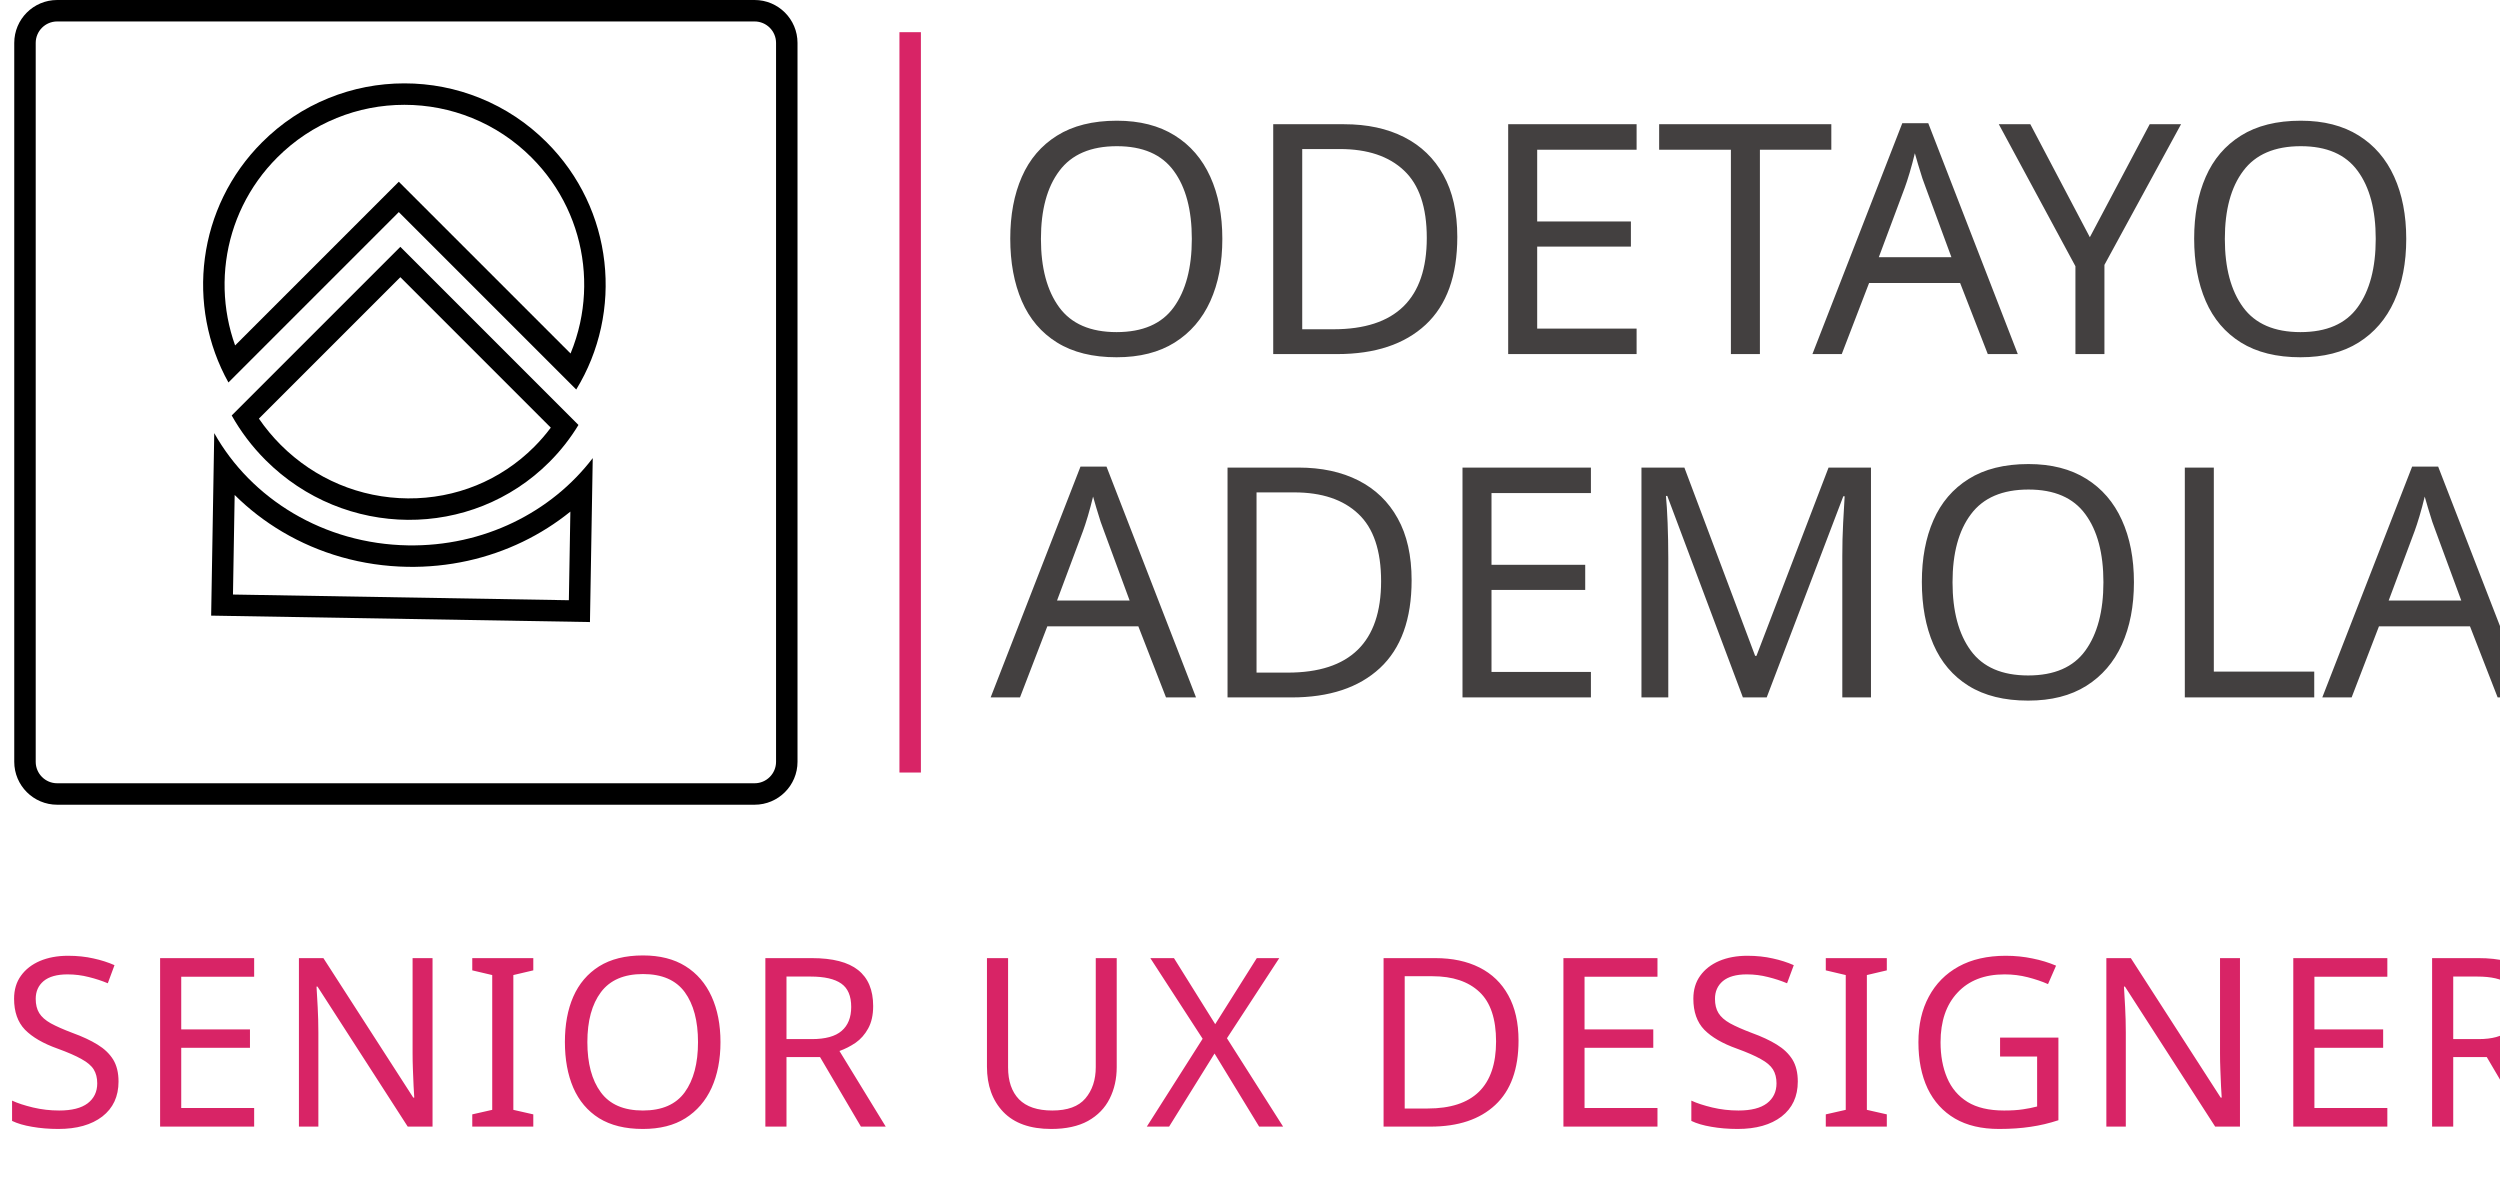
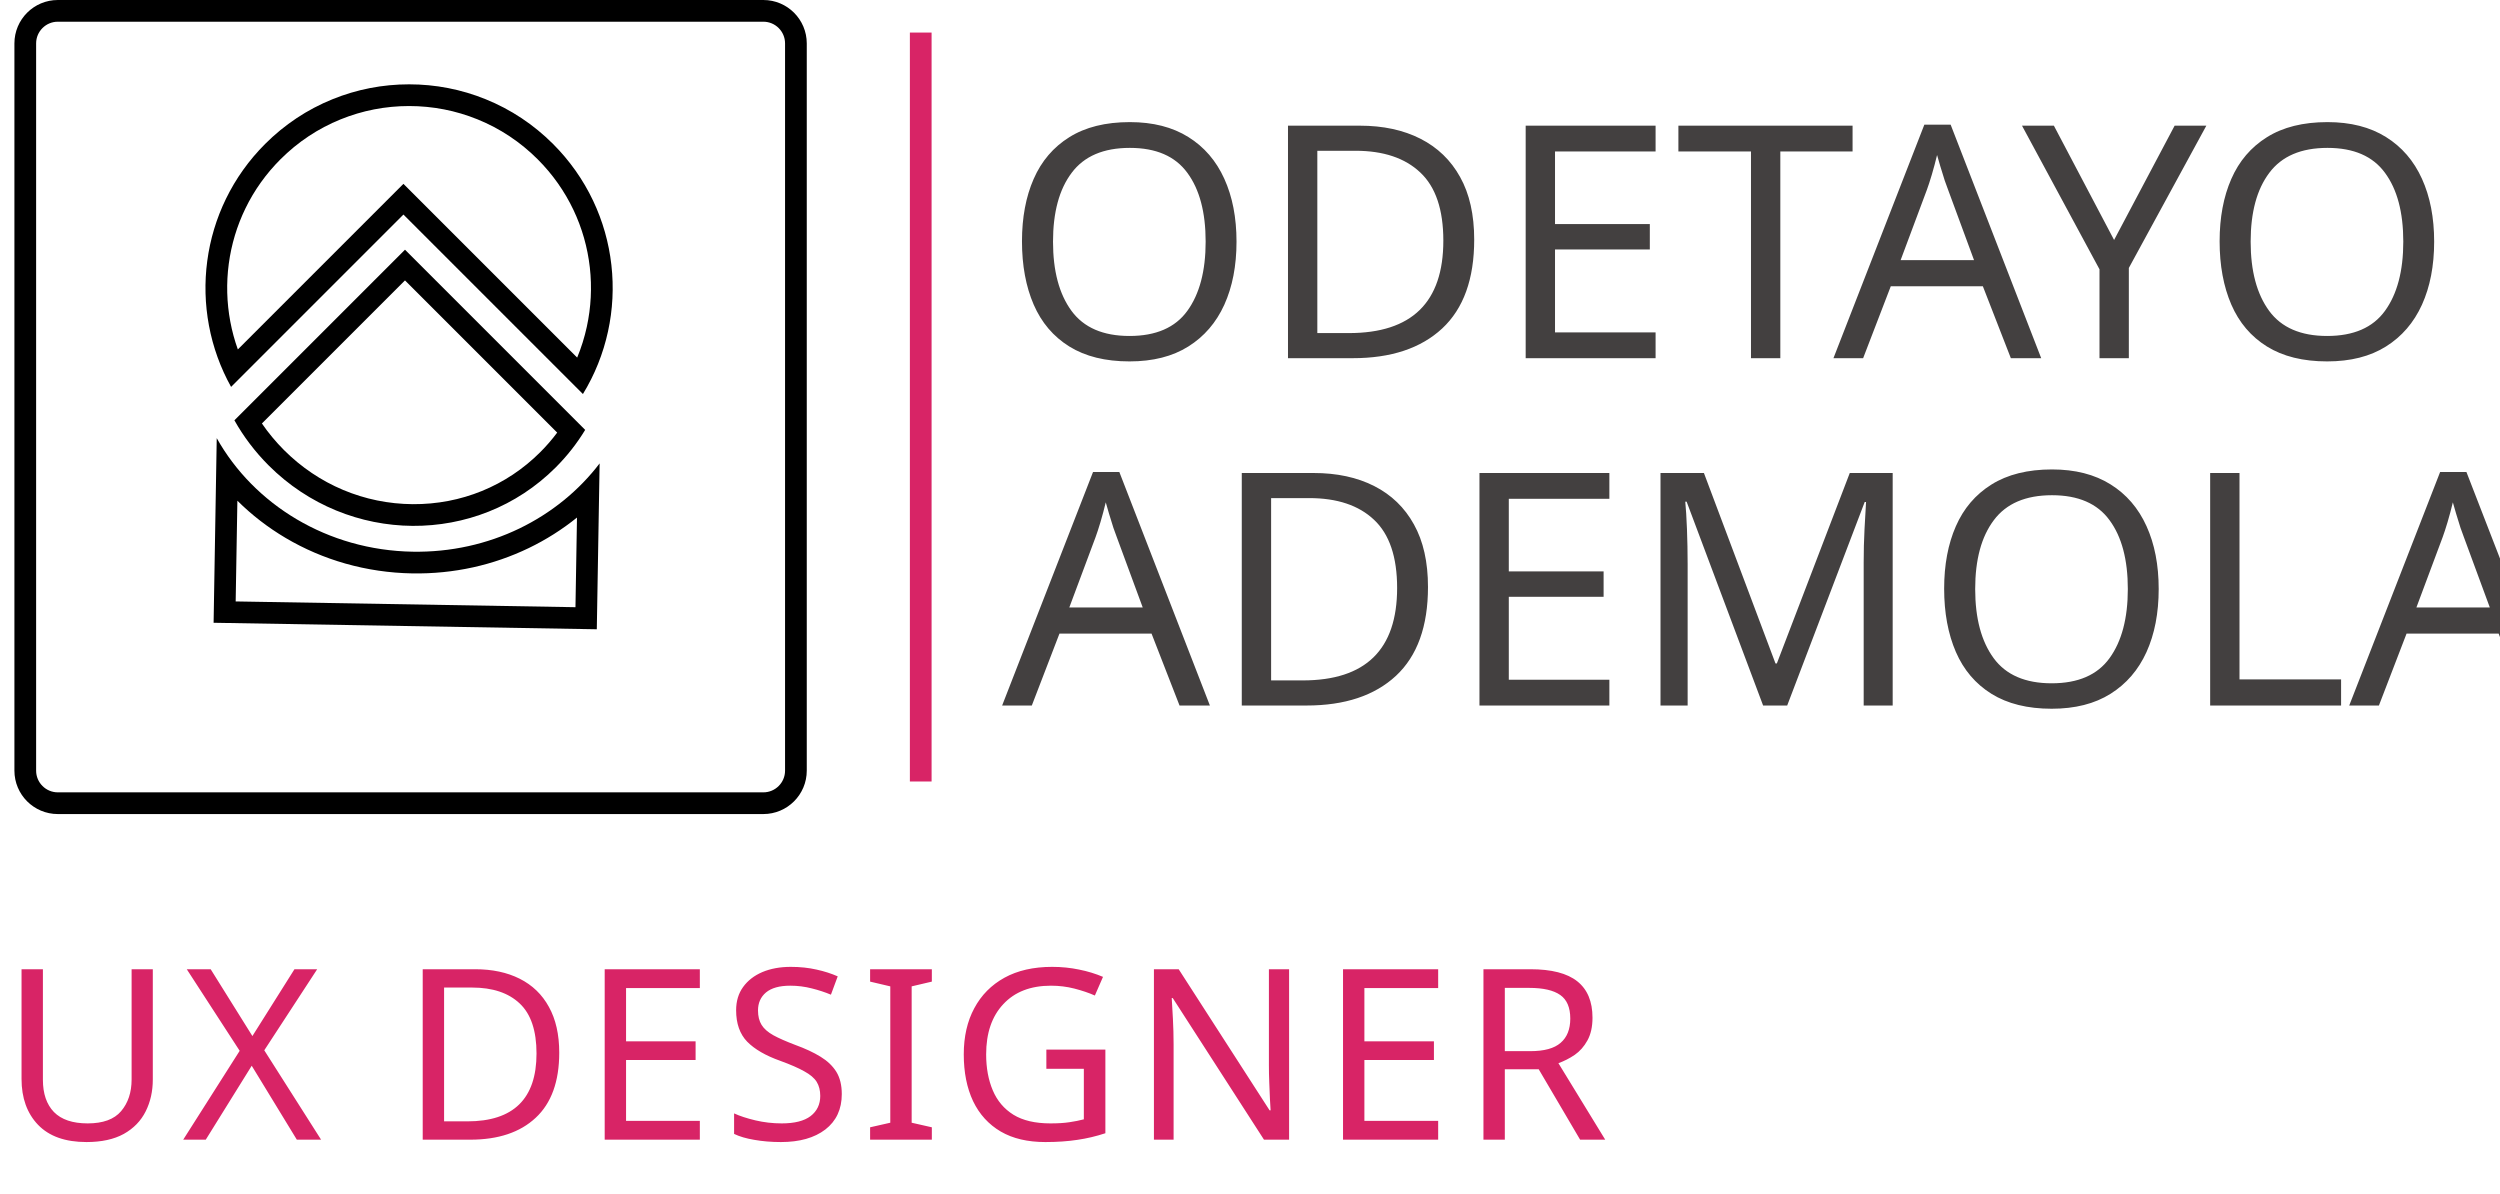
- <svg xmlns="http://www.w3.org/2000/svg" width="233" height="110" viewBox="0 0 233 110">
+ <svg xmlns="http://www.w3.org/2000/svg" width="230.328" height="110" viewBox="0 0 230.328 110">
  <g id="logo" transform="translate(-140.672 -110)">
    <g id="Group_5" data-name="Group 5" transform="translate(178.361 110) rotate(45)">
      <g id="Subtraction_1" data-name="Subtraction 1" fill="none">
        <path d="M13.609,36.8h0a18.634,18.634,0,0,1-5.44-2.557A18.76,18.76,0,1,1,34.551,8.631a18.62,18.62,0,0,1,2.444,5.714H13.609Z" stroke="none" />
        <path d="M 11.609 33.92 L 11.609 12.345 L 34.247 12.345 C 33.868 11.431 33.408 10.552 32.869 9.712 C 31.874 8.165 30.64 6.798 29.2 5.649 C 27.748 4.491 26.128 3.589 24.387 2.968 C 22.585 2.326 20.691 2 18.759 2 C 16.495 2 14.301 2.443 12.236 3.316 C 10.241 4.16 8.448 5.369 6.908 6.908 C 5.369 8.448 4.16 10.24 3.316 12.236 C 2.443 14.3 2 16.495 2 18.758 C 2 20.633 2.307 22.474 2.912 24.227 C 3.498 25.924 4.35 27.509 5.446 28.94 C 6.531 30.356 7.828 31.586 9.299 32.594 C 10.036 33.099 10.808 33.542 11.609 33.92 M 13.609 36.801 L 13.608 36.801 C 11.669 36.248 9.838 35.388 8.168 34.244 C 6.523 33.116 5.072 31.741 3.858 30.156 C 2.631 28.554 1.677 26.779 1.022 24.88 C 0.344 22.915 3.924560587620363e-07 20.856 3.924560587620363e-07 18.758 C 3.924560587620363e-07 16.226 0.496 13.769 1.474 11.457 C 2.419 9.223 3.771 7.217 5.494 5.494 C 7.217 3.771 9.223 2.419 11.457 1.474 C 13.77 0.496 16.226 -1.065063429450674e-06 18.759 -1.065063429450674e-06 C 20.921 -1.065063429450674e-06 23.04 0.365 25.058 1.084 C 27.009 1.779 28.822 2.789 30.447 4.086 C 32.058 5.371 33.439 6.9 34.551 8.631 C 35.683 10.393 36.505 12.315 36.995 14.345 L 13.609 14.345 L 13.609 36.801 Z" stroke="none" fill="#000" />
      </g>
      <g id="Intersection_1" data-name="Intersection 1" transform="translate(16.001 16.534)" fill="none">
        <path d="M0,22.227V0H23.477A18.367,18.367,0,0,1,24,4.368,18.7,18.7,0,0,1,5.17,22.935,19.1,19.1,0,0,1,0,22.227Z" stroke="none" />
        <path d="M 5.17 20.935 C 9.671 20.935 13.901 19.208 17.082 16.073 C 20.254 12.945 22.002 8.788 22.002 4.368 C 22.002 3.574 21.944 2.782 21.831 2 L 2 2 L 2 20.642 C 3.04 20.836 4.101 20.935 5.17 20.935 M 5.17 22.935 C 3.377 22.935 1.643 22.688 2.476196186762536e-06 22.227 L 2.476196186762536e-06 4.365539552964037e-06 L 23.477 4.365539552964037e-06 C 23.82 1.401 24.002 2.864 24.002 4.368 C 24.002 14.622 15.57 22.935 5.17 22.935 Z" stroke="none" fill="#000" />
      </g>
      <g id="Subtraction_2" data-name="Subtraction 2" transform="matrix(0.695, 0.719, -0.719, 0.695, 41.401, 16.534)" fill="none">
        <path d="M17.012,35.31H0a20.22,20.22,0,0,0,7.346-7.489,21.37,21.37,0,0,0,2.072-5.069,22.047,22.047,0,0,0,.735-5.665,22.1,22.1,0,0,0-.6-5.131,21.469,21.469,0,0,0-1.7-4.663A20.913,20.913,0,0,0,5.193,3.255,20.1,20.1,0,0,0,1.729,0H17.012V35.31Z" stroke="none" />
        <path d="M 15.012 33.31 L 15.012 2 L 6.751 2 C 7.872 3.34 8.843 4.818 9.637 6.393 C 10.45 8.007 11.076 9.722 11.499 11.491 C 11.933 13.311 12.154 15.193 12.154 17.087 C 12.154 19.185 11.884 21.264 11.351 23.267 C 10.834 25.211 10.071 27.076 9.085 28.81 C 8.147 30.458 7.018 31.97 5.731 33.31 L 15.012 33.31 M 17.012 35.31 L 17.012 35.31 L -3.268737827966106e-06 35.31 C 3.021 33.548 5.561 30.959 7.346 27.821 C 8.248 26.236 8.945 24.53 9.418 22.752 C 9.906 20.917 10.154 19.011 10.154 17.087 C 10.154 15.35 9.952 13.624 9.553 11.956 C 9.167 10.337 8.594 8.768 7.851 7.293 C 7.12 5.844 6.226 4.485 5.193 3.255 C 4.164 2.03 2.998 0.935 1.729 2.34802246268373e-06 L 17.012 2.34802246268373e-06 L 17.012 35.31 Z" stroke="none" fill="#000" />
      </g>
    </g>
    <g id="Rectangle_16" data-name="Rectangle 16" transform="translate(142 110)" fill="none" stroke="#000" stroke-width="2">
      <rect width="73" height="75" rx="4" stroke="none" />
      <rect x="1" y="1" width="71" height="73" rx="3" fill="none" />
    </g>
    <line id="Line_1" data-name="Line 1" y2="69" transform="translate(225.5 113)" fill="none" stroke="#d82466" stroke-width="2" />
    <text id="ODETAYO_ADEMOLA" data-name="ODETAYO ADEMOLA" transform="translate(233 143)" fill="#434040" font-size="30" font-family="Aileron-Thin, Aileron" font-weight="200">
      <tspan x="0" y="0">ODETAYO</tspan>
      <tspan x="0" y="32">ADEMOLA</tspan>
    </text>
-     <text id="SENIOR_UX_DESIGNER" data-name="SENIOR UX DESIGNER" transform="translate(140.672 215)" fill="#d82466" font-size="22" font-family="Aileron-Regular, Aileron" letter-spacing="0.032em">
-       <tspan x="0" y="0">SENIOR UX DESIGNER</tspan>
+     <text id="UX_DESIGNER" data-name="UX DESIGNER" transform="translate(140.672 215)" fill="#d82466" font-size="22" font-family="Aileron-Regular, Aileron" letter-spacing="0.032em">
+       <tspan x="0" y="0">UX DESIGNER</tspan>
    </text>
  </g>
</svg>
